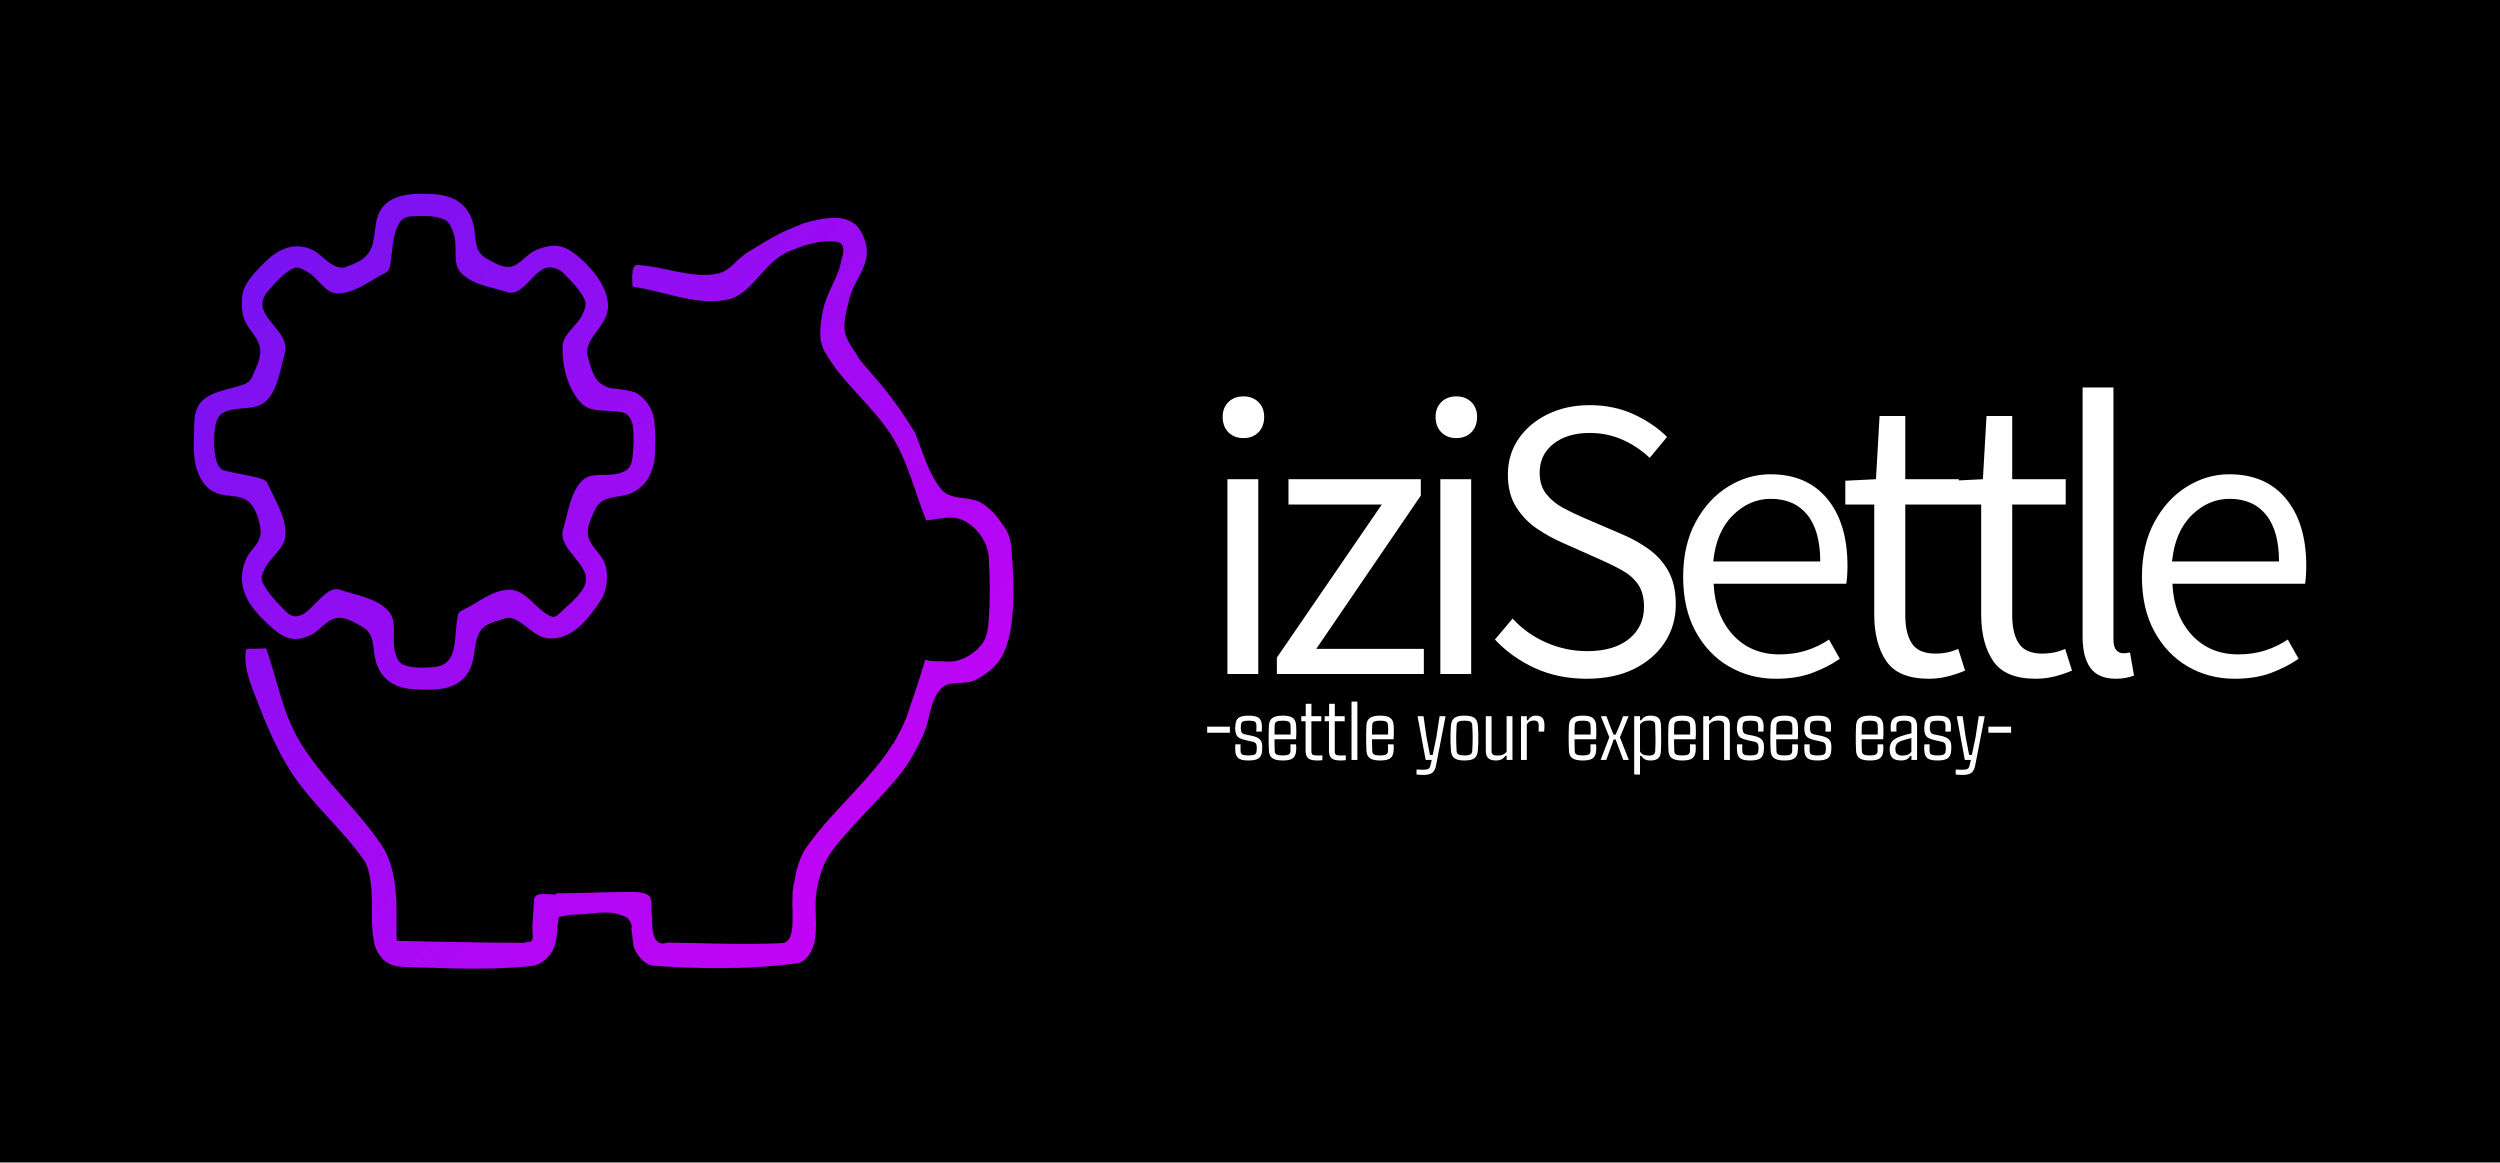
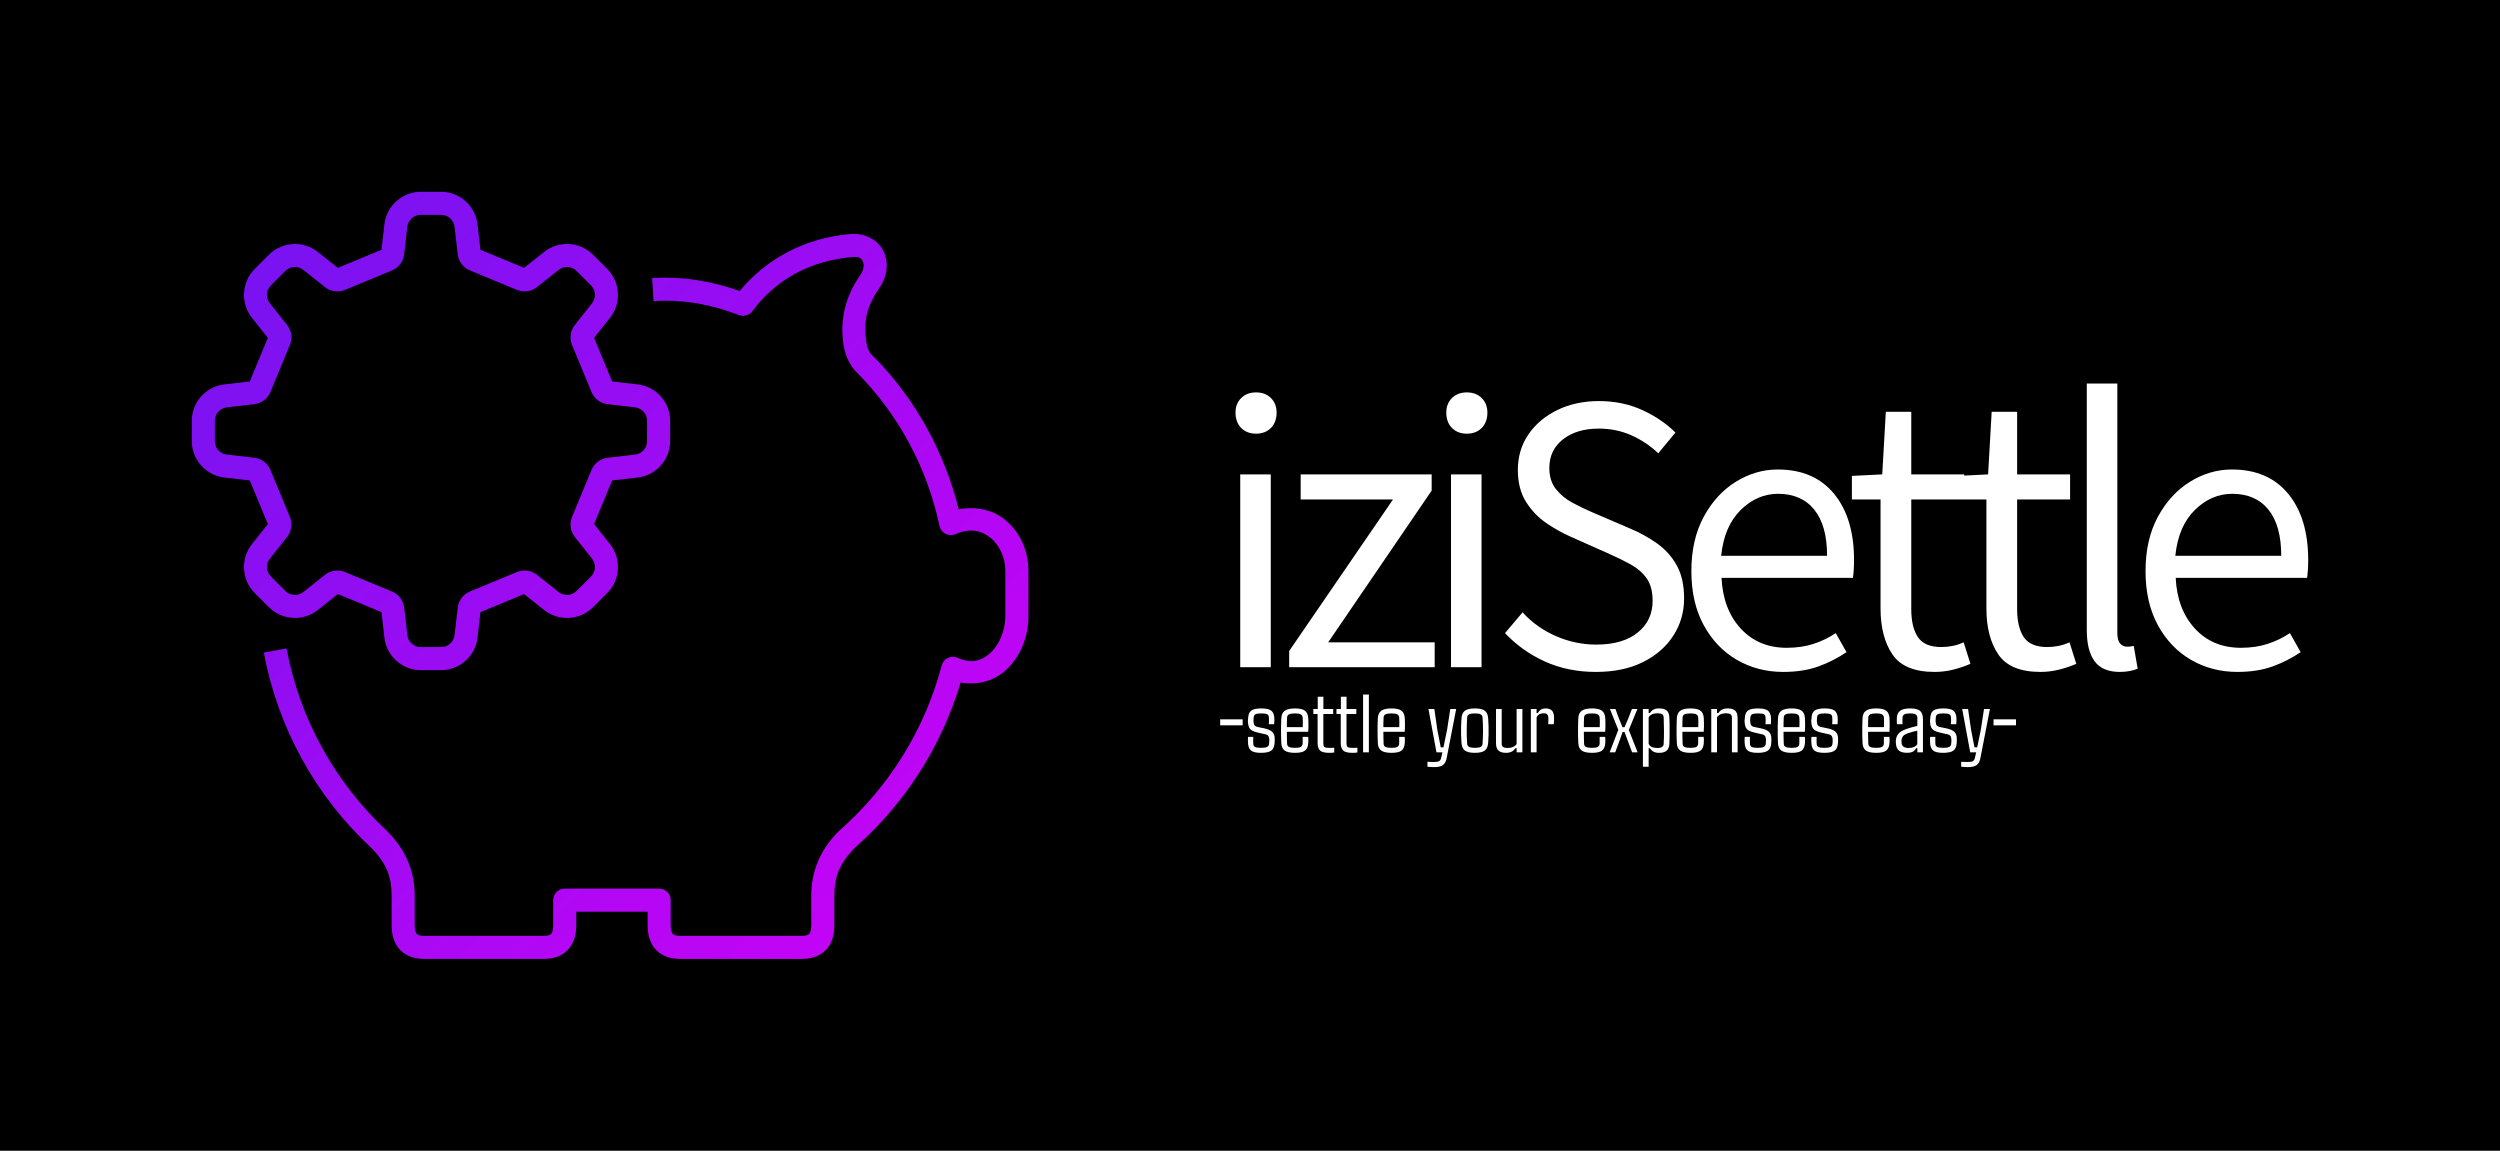
- <svg xmlns="http://www.w3.org/2000/svg" viewBox="0 0 641.13 298.11" width="641.13" height="298.11">
-   <rect width="641.13" height="298.11" fill="#000" />
+ <svg xmlns="http://www.w3.org/2000/svg" viewBox="0 0 647.65 298.11" width="647.65" height="298.11">
+   <rect width="647.65" height="298.11" fill="#000" />
  <defs>
-     <linearGradient id="ikon" gradientUnits="userSpaceOnUse" x1="5.26" y1="1.62" x2="210.22" y2="205.42">
+     <linearGradient id="ikon" gradientUnits="userSpaceOnUse" x1="5.42" y1="0.98" x2="216.74" y2="206.1">
      <stop offset="0" stop-color="#7314F0" />
      <stop offset="1" stop-color="#D101F7" />
    </linearGradient>
  </defs>
  <g transform="translate(49.68 49.68)">
    <g fill="url(#ikon)">
-       <path fill-rule="nonzero" d="M164.803 6.189C162.248 6.115 159.078 6.758 155.892 7.725C155.818 7.799 155.769 7.896 155.665 7.933C151.48 9.416 148.455 11.06 141.995 15.068C141.422 15.424 140.856 15.863 140.029 16.57C139.96 16.629 139.685 16.865 139.565 16.969C137.958 18.637 136.304 20.157 134.148 20.545C127.448 21.752 120.654 18.637 113.862 18.271C112.009 18.171 112.513 21.926 112.537 23.835C120.638 24.946 128.826 28.819 136.839 27.168C142.418 26.018 145.412 19.436 150.155 16.188C150.157 16.187 150.162 16.18 150.163 16.179C150.222 16.139 150.273 16.088 150.332 16.049C151.627 15.195 152.94 14.601 154.273 14.166C157.003 12.95 160.821 12.081 163.58 12.186C164.009 12.203 164.412 12.243 164.778 12.308C164.793 12.311 164.806 12.314 164.821 12.317C165.612 12.383 166.201 12.804 166.457 13.549C166.683 14.204 166.639 15.032 166.398 16.005C166.345 16.221 166.227 16.455 166.154 16.683C165.587 20.948 162.27 25.408 161.394 29.789C160.71 33.218 160.039 37.232 161.707 40.283C166.293 48.677 174.471 54.538 179.393 62.729C183.268 69.177 185.02 76.745 187.831 83.752C188.948 83.688 190.079 83.485 191.207 83.309C191.436 83.268 191.665 83.235 191.89 83.205C191.949 83.197 192.008 83.195 192.067 83.188C192.38 83.151 192.696 83.106 193.004 83.092C193.089 83.088 193.172 83.103 193.257 83.101C194.185 83.043 195.108 83.044 196.008 83.283C199.97 84.339 203.574 88.796 203.856 92.996C204.212 98.318 204.279 103.681 203.898 109.002C203.741 111.186 203.56 113.611 202.26 115.346C200.7 117.43 198.341 119.035 195.873 119.721C194.565 120.085 193.214 120.03 191.848 119.877C190.356 119.976 188.831 119.859 187.612 119.513C186.379 123.485 185.163 127.547 183.705 131.482C183.227 133.332 182.437 135.28 181.224 137.732C181.062 138.06 180.597 138.859 180.592 138.869C180.318 139.335 180.193 139.561 180.06 139.824C180.037 139.87 179.822 140.287 179.815 140.301C179.73 140.467 179.666 140.584 179.638 140.648C179.647 140.62 179.657 140.587 179.663 140.545C179.643 140.659 179.639 140.778 179.562 140.874C179.519 140.928 179.475 140.978 179.427 141.022C179.365 141.077 179.3 141.121 179.208 141.16C178.552 142.255 177.861 143.322 177.098 144.346C170.955 152.598 162.953 159.298 157.058 167.738C155.062 170.595 154.393 174.277 153.775 177.738C152.862 182.851 155.138 191.993 150.788 192.189C140.931 192.634 131.062 192.168 121.195 192.051C121.136 192.089 121.105 192.159 121.035 192.18C120.35 192.382 119.762 192.294 119.263 192.007C119.201 192.006 119.139 192.007 119.077 192.007C119.073 191.964 119.073 191.92 119.068 191.877C118.772 191.658 118.503 191.383 118.301 191C117.903 190.25 117.702 189.237 117.617 187.936C117.575 187.287 117.566 186.755 117.567 185.732C117.567 185.489 117.561 185.453 117.558 185.315C117.535 185.214 117.49 185.126 117.474 185.02C117.405 184.559 117.393 184.168 117.398 183.241C117.4 182.878 117.401 182.712 117.398 182.511C117.375 181.039 117.14 180.26 116.495 179.837C115.777 179.368 114.662 179.13 113.137 179.065C112.53 179.04 112 179.039 110.993 179.057C110.418 179.067 110.242 179.074 109.98 179.074C107.81 179.074 102.052 179.232 101.838 179.239C97.753 179.362 95.942 179.404 93.662 179.404C93.622 179.404 93.513 179.396 93.475 179.395C93.387 179.407 93.244 179.39 93.147 179.395C93.009 179.579 92.822 179.716 92.581 179.716C92.282 179.716 92.142 179.707 91.273 179.647C90.775 179.613 90.463 179.594 90.134 179.587C89.083 179.56 88.354 179.661 87.991 179.898C87.714 180.08 87.495 180.352 87.307 180.68C87.12 183.628 86.98 185.802 86.835 188.101C86.845 188.338 86.886 188.819 86.886 189.039C86.886 189.178 86.931 189.834 86.936 189.924C86.966 190.513 86.942 190.938 86.81 191.347C86.776 191.451 86.682 191.497 86.615 191.573C86.615 191.586 86.616 191.586 86.615 191.599C86.607 191.601 86.599 191.605 86.59 191.608C86.396 191.805 86.14 191.928 85.865 191.833C85.854 191.83 85.849 191.82 85.839 191.816C85.35 191.962 84.859 192.103 84.354 192.103C73.586 192.103 62.82 191.766 52.053 191.599C51.873 186.6 52.286 181.539 51.513 176.6C50.992 173.278 50.074 169.863 48.213 167.096C41.796 157.553 32.756 149.965 26.924 140.032C22.743 132.912 21.355 124.414 18.57 116.605C16.043 116.667 16.043 116.665 13.515 116.727C12.663 120.308 14.017 124.194 15.321 127.628C18.605 136.275 22.02 144.855 27.717 152.158C32.728 158.581 38.826 164.097 43.555 170.741C44.819 172.516 45.162 174.87 45.437 177.052C46.056 181.951 45.271 187 46.222 191.842C46.613 193.831 47.734 195.853 49.352 197.015C51.007 198.203 53.251 198.288 55.268 198.343C65.756 198.628 76.313 199.205 86.742 198.03C88.873 197.791 90.935 196.122 91.99 194.203C93.406 191.627 93.087 188.394 93.636 185.489C94.996 185.282 96.345 184.872 97.72 184.872C101.679 184.872 106.106 183.55 109.685 185.063C110.096 185.156 110.43 185.271 110.757 185.453C110.81 185.483 110.85 185.526 110.901 185.558C111.137 185.649 111.357 185.77 111.516 185.974C111.594 186.074 111.643 186.204 111.702 186.322C112.01 186.761 112.226 187.303 112.335 187.971C112.365 188.154 112.309 188.325 112.226 188.474C112.385 189.382 112.477 190.346 112.58 191.321C112.632 191.604 112.663 192.004 112.732 192.25C112.743 192.293 112.711 192.329 112.715 192.371C112.84 193.081 113.024 193.757 113.356 194.333C114.327 196.019 115.945 197.832 117.845 197.97C130.118 198.867 142.541 198.96 154.745 197.354C156.838 197.078 158.465 194.647 159.024 192.554C160.231 188.029 158.928 183.11 159.783 178.501C160.404 175.15 161.424 171.701 163.403 168.962C168.717 161.606 175.761 155.738 181.367 148.617C183.664 145.7 185.416 142.338 187.012 138.964C188.856 135.07 188.726 129.995 191.654 126.882C193.744 124.659 197.732 126.095 200.421 124.713C203.019 123.376 205.608 121.506 207.096 118.94C208.927 115.781 209.599 111.96 209.94 108.299C210.475 102.534 210.166 96.7 209.694 90.93C209.548 89.133 209.081 87.276 208.1 85.783C206.47 83.305 204.557 80.825 202.049 79.308C198.979 77.45 194.216 78.725 191.873 75.966C188.409 71.886 187.048 66.402 185.005 61.34C182.366 56.935 179.359 52.686 175.833 48.425C175.297 47.778 173.828 46.114 173.807 46.09C172.013 44.057 171.222 43.11 170.322 41.863C170.248 41.76 170.256 41.634 170.238 41.516C169.241 40.157 168.31 38.755 167.562 37.228C166.061 34.161 167.364 30.28 168.145 26.942C169.053 23.065 172.098 19.834 172.566 15.875C172.867 13.337 171.904 10.531 170.322 8.558C169.054 6.977 166.795 6.246 164.803 6.189Z" />
-       <path fill-rule="nonzero" d="M59.187 0.001C54.996 -0.023 49.112 0.352 47.242 5.601C46.171 8.605 46.671 12.275 45.013 14.954C43.741 17.009 41.271 17.927 39.105 18.751C36.007 19.93 32.848 15.666 30.969 14.658C26.384 12.198 21.961 13.853 18.415 17.401C16.654 19.163 12.753 22.74 12.451 26.188C12.283 28.104 12.261 30.143 12.872 31.953C13.818 34.755 16.601 36.756 17.013 39.704C17.362 42.194 15.945 44.649 14.971 46.941C14.626 47.753 13.94 48.459 13.164 48.778C8.278 50.781 0.399 50.438 0.181 58.235C0.087 61.618 -0.223 65.049 0.278 68.39C0.593 70.49 1.332 72.623 2.588 74.268C7.227 80.345 13.677 74.065 16.47 83.081C16.963 84.671 17.419 86.476 16.965 88.08C16.377 90.157 14.424 91.504 13.537 93.453C9.946 101.341 15.128 107.092 20.701 111.846C23.614 114.33 26.177 114.867 29.786 113.3C32.252 112.229 33.972 109.272 36.601 108.832C38.892 108.45 41.172 109.924 43.238 111.053C46.622 112.902 45.796 116.857 46.755 120.093C48.146 124.782 51.869 126.813 56.205 127.051C61.63 127.348 68.533 127.788 71.101 121.312C72.279 118.339 71.796 114.578 73.613 112.002C74.994 110.044 77.661 109.649 79.845 108.919C83.297 107.766 86.63 113.55 90.688 114.014C96.807 114.715 101.258 109.061 104.409 104.242C106.009 101.796 106.465 97.555 105.43 94.82C104.433 92.187 101.656 90.432 101.134 87.644C100.719 85.426 101.976 83.163 102.869 81.113C104.58 77.182 108.695 78.17 111.897 76.907C116.107 75.246 118.168 71.129 118.283 66.5C118.356 63.524 118.501 60.51 117.999 57.582C117.509 54.729 115.597 52.265 113.225 50.946C111.771 50.536 110.217 50.227 108.566 50.049C108.488 50.041 108.415 50.035 108.299 50.023C107.766 49.971 107.615 49.957 107.351 49.919C106.507 49.796 105.84 49.583 105.3 49.196C104.949 49.044 104.609 48.857 104.295 48.612C102.364 47.107 101.787 44.198 101.054 41.759C99.982 38.198 104.17 35.066 105.641 31.674C108.316 25.503 101.525 18.152 97.366 15.136C94.152 12.806 91.425 12.907 87.673 14.501C85.331 15.496 83.703 18.298 81.215 18.716C79.104 19.07 77.026 17.626 75.112 16.608C71.487 14.68 72.684 10.959 71.57 7.273C69.669 0.979 64.411 0.031 59.187 0.001ZM57.988 5.722C60.168 5.674 62.367 5.793 64.35 6.663C65.703 7.257 66.304 9.106 66.757 10.599C67.696 13.697 66.321 17.894 68.458 20.205C71.443 23.431 76.235 23.853 80.274 25.212C84.931 26.78 87.512 17.858 92.106 18.986C93.012 19.208 93.973 19.522 94.651 20.205C96.744 22.309 98.976 24.452 100.276 27.198C100.806 28.321 100.253 29.801 99.724 30.925C98.318 33.914 94.63 35.963 94.571 39.311C94.48 44.382 95.982 50.061 99.319 53.646C101.956 56.478 106.64 55.172 110.251 56.163C111.775 56.581 112.528 58.508 112.666 59.986C112.908 62.562 112.807 65.183 112.521 67.754C112.246 70.222 111.054 71.184 108.882 71.768C105.838 72.588 101.908 71.265 99.618 73.571C96.563 76.65 96.035 81.732 94.748 86.016C93.035 91.717 103.482 95.609 99.838 101.299C98.478 103.423 96.576 105.094 94.732 106.742C93.879 107.505 92.859 108.881 91.815 108.475C87.986 106.989 85.488 101.853 81.425 101.578C76.889 101.271 72.905 104.986 68.726 106.907C68.346 107.082 67.928 107.401 67.826 107.831C66.447 113.654 68.366 120.888 61.376 121.416C58.815 121.61 56.109 121.717 53.701 120.763C52.565 120.313 51.962 118.8 51.626 117.549C50.72 114.174 52.29 109.706 50.046 107.152C46.961 103.638 41.873 103.07 37.598 101.578C32.604 99.835 28.729 112.318 23.57 107.073C21.359 104.826 19.073 102.506 17.629 99.627C17.127 98.625 17.657 97.267 18.148 96.257C19.656 93.153 23.405 90.987 23.529 87.488C23.696 82.787 20.812 78.514 18.926 74.268C18.615 73.568 17.798 73.221 17.103 73.014C14.016 72.093 10.792 71.792 7.694 70.915C5.946 70.42 5.506 67.353 5.368 66.143C5.151 64.236 5.18 62.28 5.433 60.378C5.782 57.749 6.43 56.4 8.755 55.649C11.996 54.602 16.146 55.579 18.626 53.106C21.587 50.153 22.13 45.249 23.335 41.106C25.229 34.59 13.467 31.21 19.201 24.786C21.119 22.637 23.067 20.283 25.612 19.107C26.775 18.571 28.177 19.472 29.291 20.118C31.946 21.657 33.771 25.553 36.788 25.578C41.236 25.615 45.152 22.298 49.187 20.283C49.706 20.024 50.138 19.446 50.265 18.846C51.087 14.937 50.752 10.413 52.963 7.185C53.583 6.281 54.78 5.857 55.824 5.81C56.537 5.777 57.261 5.739 57.988 5.722Z" />
+       <path fill-rule="nonzero" d="M59.353 0.0C54.546 0.0 50.456 3.646 49.905 8.422L49.142 15.032L37.847 19.71L32.635 15.576H32.634C28.867 12.588 23.396 12.902 19.996 16.301L16.301 19.996C12.902 23.396 12.587 28.869 15.575 32.635L19.71 37.847L15.032 49.142L8.422 49.905C3.646 50.456 0.0 54.546 0.0 59.353V64.577C0.0 69.384 3.646 73.476 8.422 74.027L15.032 74.79L19.71 86.085L15.576 91.296C12.587 95.063 12.902 100.536 16.301 103.936L19.996 107.631C23.396 111.03 28.867 111.343 32.634 108.355L32.635 108.354L37.847 104.22L49.142 108.898L49.905 115.51C50.456 120.286 54.546 123.931 59.353 123.932H64.577C69.384 123.931 73.476 120.286 74.027 115.51L74.79 108.898L86.085 104.22L91.296 108.355V108.354C95.063 111.343 100.536 111.03 103.936 107.63L107.631 103.936C111.03 100.535 111.343 95.063 108.355 91.296H108.356L104.221 86.085L108.898 74.79L115.51 74.027C120.286 73.476 123.932 69.384 123.932 64.577V59.353C123.932 54.546 120.286 50.456 115.51 49.905L108.898 49.142L104.221 37.846L108.355 32.635L108.356 32.634C111.343 28.867 111.03 23.396 107.631 19.996L103.936 16.301C100.536 12.902 95.063 12.587 91.296 15.576L86.085 19.71L74.79 15.032L74.027 8.422C73.476 3.646 69.384 0.0 64.577 0.0H59.353ZM59.353 5.98H64.577C66.396 5.98 67.878 7.3 68.087 9.107L68.904 16.195C68.904 16.197 68.904 16.197 68.904 16.198C69.12 18.055 70.334 19.661 72.062 20.375L84.235 25.415C85.963 26.133 87.96 25.856 89.425 24.693L95.014 20.261C96.439 19.13 98.422 19.243 99.708 20.53L103.402 24.224C104.689 25.51 104.802 27.493 103.671 28.918L99.239 34.507C98.077 35.971 97.799 37.966 98.515 39.693L103.557 51.87C104.271 53.598 105.877 54.81 107.733 55.026C107.733 55.027 107.734 55.027 107.735 55.027L114.823 55.843C116.63 56.052 117.951 57.535 117.952 59.353V64.577C117.951 66.396 116.63 67.878 114.823 68.087L107.735 68.904C107.734 68.904 107.733 68.904 107.733 68.904C105.877 69.12 104.271 70.334 103.557 72.062L98.515 84.239C97.799 85.966 98.077 87.961 99.239 89.425L103.671 95.014C104.802 96.439 104.689 98.422 103.402 99.708L99.708 103.402C98.422 104.689 96.439 104.802 95.014 103.671L89.425 99.239C87.961 98.077 85.966 97.799 84.239 98.515L72.062 103.557C70.334 104.271 69.12 105.877 68.904 107.733C68.904 107.733 68.904 107.734 68.904 107.735L68.087 114.823C67.878 116.63 66.396 117.951 64.577 117.952H59.355H59.353C57.535 117.951 56.052 116.63 55.843 114.823L55.027 107.735C55.027 107.734 55.026 107.733 55.026 107.733C54.81 105.878 53.598 104.274 51.872 103.559L51.87 103.557L39.693 98.515C37.966 97.799 35.971 98.077 34.506 99.239L28.918 103.671C27.493 104.802 25.51 104.689 24.223 103.402L20.53 99.708C19.243 98.422 19.13 96.439 20.261 95.014L24.693 89.425C25.856 87.959 26.133 85.963 25.415 84.235L20.375 72.062L20.373 72.06C19.658 70.334 18.054 69.12 16.198 68.904C16.197 68.904 16.196 68.904 16.195 68.904L9.107 68.087C7.3 67.878 5.98 66.396 5.98 64.577V59.355V59.353C5.981 57.535 7.3 56.052 9.107 55.843L16.195 55.027C16.197 55.027 16.197 55.026 16.198 55.026C18.054 54.81 19.658 53.598 20.373 51.872L20.375 51.87L25.415 39.697C26.133 37.968 25.856 35.972 24.693 34.507L20.261 28.918C19.13 27.493 19.243 25.51 20.53 24.224L24.224 20.53C25.51 19.243 27.493 19.13 28.918 20.261L34.507 24.693C35.972 25.856 37.968 26.133 39.697 25.415L51.87 20.375C53.598 19.661 54.81 18.055 55.026 16.198C55.027 16.197 55.027 16.196 55.027 16.195L55.843 9.107C56.052 7.3 57.535 5.981 59.353 5.98ZM103.923 38.219C103.922 38.22 103.924 38.222 103.923 38.222H103.921L103.923 38.219ZM103.921 85.709H103.923C103.924 85.71 103.922 85.712 103.923 85.713L103.921 85.709ZM38.222 103.921V103.923C38.222 103.924 38.22 103.922 38.219 103.923L38.222 103.921ZM85.709 103.921 85.713 103.923C85.712 103.922 85.71 103.924 85.709 103.923V103.921Z" />
+       <path fill-rule="nonzero" d="M170.53 10.953C158.394 12.037 148.673 17.61 141.944 25.704C135.098 23.295 127.648 21.836 119.261 22.36L119.633 28.327C127.85 27.814 134.979 29.335 141.747 31.938C143 32.42 144.421 32.008 145.221 30.93C150.992 23.152 159.631 17.924 171.077 16.906C171.085 16.906 171.091 16.905 171.097 16.904C172.979 16.726 173.473 17.274 173.828 18.011C174.182 18.747 174.216 20.06 173.242 21.476C170.015 26.17 168.052 31.462 168.651 38.101C168.956 41.743 170.179 45.034 172.922 47.434L172.748 47.27C183.317 58.118 190.585 71.746 193.706 86.567C193.891 87.443 194.459 88.19 195.253 88.604C196.048 89.016 196.986 89.051 197.81 88.697C201.681 87.038 204.579 87.753 206.89 89.606C209.201 91.46 210.766 94.703 210.766 98.18V109.866C210.766 113.825 209.119 117.475 206.829 119.533C204.54 121.591 201.923 122.33 198.413 120.734C197.611 120.37 196.69 120.377 195.894 120.755C195.099 121.132 194.511 121.841 194.286 122.692C189.905 139.288 180.668 154.197 167.757 165.507C167.708 165.55 167.66 165.595 167.613 165.642C162.537 170.719 160.486 176.398 160.486 182.431V190.042C160.486 191.47 160.172 192.03 159.952 192.26C159.733 192.49 159.329 192.76 158.04 192.76H126.513C125.224 192.76 124.82 192.49 124.6 192.26C124.381 192.03 124.067 191.47 124.067 190.042V183.52C124.067 181.868 122.728 180.529 121.077 180.529H96.619C94.967 180.529 93.629 181.868 93.629 183.52V190.042C93.629 191.47 93.313 192.03 93.093 192.26C92.874 192.49 92.471 192.76 91.183 192.76H60.2C58.911 192.76 58.507 192.49 58.288 192.26C58.068 192.03 57.754 191.47 57.754 190.042V182.431C57.754 176.398 55.703 170.719 50.627 165.642C50.601 165.617 50.575 165.591 50.549 165.568C37.041 152.998 27.928 136.427 24.546 118.288L18.667 119.384C22.284 138.78 32.032 156.504 46.475 169.944L46.399 169.87C50.563 174.034 51.774 177.593 51.774 182.431V190.042C51.774 192.419 52.365 194.713 53.958 196.385C55.551 198.057 57.864 198.739 60.2 198.739H91.183C93.518 198.739 95.832 198.057 97.425 196.385C99.016 194.713 99.607 192.419 99.607 190.042V186.508H118.089V190.042C118.089 192.419 118.679 194.713 120.271 196.385C121.864 198.057 124.178 198.739 126.513 198.739H158.04C160.375 198.739 162.689 198.057 164.282 196.385C165.874 194.713 166.466 192.419 166.466 190.042V182.431C166.466 177.593 167.677 174.034 171.84 169.87C184.81 158.459 194.242 143.624 199.187 127.11C203.565 127.953 207.814 126.689 210.828 123.98C214.585 120.602 216.744 115.42 216.744 109.866V98.18C216.744 92.959 214.503 88.049 210.63 84.943C207.503 82.434 203.198 81.374 198.688 82.291C195.013 67.562 187.651 53.997 177.031 43.097C176.976 43.041 176.918 42.986 176.858 42.934C175.255 41.531 174.848 40.474 174.608 37.596C174.608 37.589 174.607 37.582 174.606 37.575C174.124 32.263 175.419 28.862 178.17 24.863C180.185 21.93 180.625 18.35 179.213 15.418C177.802 12.486 174.359 10.591 170.535 10.953H170.53Z" />
    </g>
-     <g fill="#FFFFFF" transform="translate(256.55 20.97)">
+     <g fill="#FFFFFF" transform="translate(263.07 20.97)">
      <path d="M8.545 102.197V52.246H16.455V102.197ZM12.646 41.699Q10.254 41.699 8.789 40.21Q7.324 38.721 7.324 36.23Q7.324 33.936 8.789 32.471Q10.254 31.006 12.646 31.006Q15.039 31.006 16.504 32.471Q17.969 33.936 17.969 36.23Q17.969 38.721 16.504 40.21Q15.039 41.699 12.646 41.699ZM21.223 102.197V97.998L48.127 58.74H24.201V52.246H58.137V56.445L31.33 95.752H58.918V102.197ZM63.148 102.197V52.246H71.059V102.197ZM67.25 41.699Q64.857 41.699 63.393 40.21Q61.928 38.721 61.928 36.23Q61.928 33.936 63.393 32.471Q64.857 31.006 67.25 31.006Q69.643 31.006 71.107 32.471Q72.572 33.936 72.572 36.23Q72.572 38.721 71.107 40.21Q69.643 41.699 67.25 41.699ZM100.68 103.418Q93.404 103.418 87.447 100.708Q81.49 97.998 77.145 93.359L81.686 87.988Q85.299 91.943 90.328 94.141Q95.357 96.338 100.777 96.338Q107.662 96.338 111.52 93.213Q115.377 90.088 115.377 85.01Q115.377 81.396 113.863 79.224Q112.35 77.051 109.762 75.61Q107.174 74.17 103.951 72.754L94.186 68.408Q91.061 67.041 87.887 64.893Q84.713 62.744 82.589 59.375Q80.465 56.006 80.465 51.074Q80.465 45.898 83.199 41.895Q85.934 37.891 90.694 35.571Q95.455 33.252 101.461 33.252Q107.662 33.252 112.74 35.596Q117.818 37.939 121.285 41.406L116.842 46.777Q113.766 43.848 109.859 42.114Q105.953 40.381 101.461 40.381Q95.699 40.381 92.159 43.164Q88.619 45.947 88.619 50.586Q88.619 53.906 90.328 56.055Q92.037 58.203 94.625 59.595Q97.213 60.986 99.85 62.109L109.518 66.26Q113.473 67.92 116.646 70.215Q119.82 72.51 121.676 75.903Q123.531 79.297 123.531 84.375Q123.531 89.697 120.748 94.019Q117.965 98.34 112.862 100.879Q107.76 103.418 100.68 103.418ZM149.197 103.418Q142.605 103.418 137.21 100.293Q131.814 97.168 128.616 91.309Q125.418 85.449 125.418 77.295Q125.418 69.141 128.616 63.232Q131.814 57.324 136.941 54.15Q142.068 50.977 147.781 50.977Q157.205 50.977 162.381 57.275Q167.557 63.574 167.557 74.414Q167.557 77.148 167.264 79.053H133.23Q133.621 87.207 138.211 92.188Q142.801 97.168 150.125 97.168Q153.885 97.168 157.01 96.167Q160.135 95.166 162.82 93.359L165.604 98.291Q162.332 100.537 158.377 101.978Q154.422 103.418 149.197 103.418ZM133.133 73.34H160.574Q160.574 65.479 157.254 61.377Q153.934 57.275 147.879 57.275Q142.459 57.275 138.187 61.475Q133.914 65.674 133.133 73.34ZM188.438 103.418Q180.576 103.418 177.5 98.877Q174.424 94.336 174.424 86.963V58.74H167.002V52.637L174.863 52.246L175.791 36.035H182.383V52.246H196.104V58.74H182.383V87.158Q182.383 91.797 184.092 94.385Q185.801 96.973 190.195 96.973Q191.514 96.973 192.979 96.704Q194.443 96.436 195.957 95.752L197.715 101.318Q195.713 102.197 193.32 102.808Q190.928 103.418 188.438 103.418ZM215.861 103.418Q208.0 103.418 204.924 98.877Q201.848 94.336 201.848 86.963V58.74H194.426V52.637L202.287 52.246L203.215 36.035H209.807V52.246H223.527V58.74H209.807V87.158Q209.807 91.797 211.516 94.385Q213.225 96.973 217.619 96.973Q218.938 96.973 220.402 96.704Q221.867 96.436 223.381 95.752L225.139 101.318Q223.137 102.197 220.744 102.808Q218.352 103.418 215.861 103.418ZM236.4 103.418Q231.908 103.418 229.882 100.659Q227.855 97.9 227.855 92.627V28.711H235.766V93.262Q235.766 95.264 236.498 96.069Q237.23 96.875 238.256 96.875Q238.646 96.875 239.013 96.851Q239.379 96.826 240.014 96.68L241.039 102.588Q240.209 102.93 239.037 103.174Q237.865 103.418 236.4 103.418ZM266.852 103.418Q260.26 103.418 254.864 100.293Q249.469 97.168 246.271 91.309Q243.072 85.449 243.072 77.295Q243.072 69.141 246.271 63.232Q249.469 57.324 254.596 54.15Q259.723 50.977 265.436 50.977Q274.859 50.977 280.035 57.275Q285.211 63.574 285.211 74.414Q285.211 77.148 284.918 79.053H250.885Q251.275 87.207 255.865 92.188Q260.455 97.168 267.779 97.168Q271.539 97.168 274.664 96.167Q277.789 95.166 280.475 93.359L283.258 98.291Q279.986 100.537 276.031 101.978Q272.076 103.418 266.852 103.418ZM250.787 73.34H278.229Q278.229 65.479 274.908 61.377Q271.588 57.275 265.533 57.275Q260.113 57.275 255.841 61.475Q251.568 65.674 250.787 73.34Z" />
      <path d="M9.176 117.255H3.354V115.699H9.176ZM13.914 124.38Q12.058 124.38 11.338 123.78Q10.617 123.181 10.559 121.82Q10.536 121.463 10.531 121.019Q10.525 120.575 10.571 120.241H11.92Q11.897 120.771 11.902 121.215Q11.908 121.659 11.92 121.97Q11.931 122.604 12.364 122.846Q12.796 123.088 13.914 123.088Q15.055 123.088 15.522 122.846Q15.989 122.604 16.024 121.97Q16.058 121.578 16.07 121.388Q16.081 121.198 16.07 120.84Q16.035 120.252 15.759 119.93Q15.482 119.607 14.56 119.469L13.211 119.157Q12.173 118.938 11.608 118.604Q11.044 118.27 10.813 117.734Q10.582 117.197 10.536 116.379Q10.502 115.964 10.594 115.468Q10.617 114.073 11.349 113.474Q12.081 112.874 14.018 112.874Q15.874 112.874 16.594 113.462Q17.315 114.05 17.384 115.399Q17.384 115.745 17.378 116.189Q17.373 116.633 17.338 116.967H15.943Q16.001 116.563 15.995 116.045Q15.989 115.526 15.966 115.238Q15.955 114.627 15.545 114.396Q15.136 114.166 14.018 114.166Q12.888 114.166 12.479 114.396Q12.07 114.627 12.023 115.238Q12.012 115.526 11.989 115.716Q11.966 115.906 11.977 116.241Q12.012 116.644 12.098 116.955Q12.185 117.267 12.49 117.468Q12.796 117.67 13.488 117.774L14.779 118.039Q16.185 118.327 16.831 118.932Q17.476 119.538 17.476 120.76Q17.476 121.013 17.471 121.302Q17.465 121.59 17.442 121.855Q17.361 123.204 16.594 123.792Q15.828 124.38 13.914 124.38ZM22.768 124.38Q20.866 124.38 20.053 123.78Q19.24 123.181 19.183 121.82Q19.136 120.967 19.119 119.814Q19.102 118.662 19.119 117.497Q19.136 116.333 19.183 115.468Q19.24 114.073 20.076 113.474Q20.912 112.874 22.768 112.874Q24.52 112.874 25.304 113.462Q26.088 114.05 26.169 115.399Q26.192 115.803 26.215 116.806Q26.238 117.808 26.146 118.938H20.624Q20.624 119.665 20.635 120.414Q20.647 121.163 20.681 121.97Q20.693 122.604 21.165 122.846Q21.638 123.088 22.722 123.088Q23.794 123.088 24.232 122.846Q24.67 122.604 24.716 121.97Q24.751 121.336 24.716 120.241H26.146Q26.203 120.575 26.198 121.019Q26.192 121.463 26.169 121.82Q26.088 123.181 25.344 123.78Q24.601 124.38 22.768 124.38ZM20.624 117.716H24.739Q24.762 116.932 24.762 116.218Q24.762 115.503 24.716 115.238Q24.67 114.661 24.22 114.413Q23.771 114.166 22.768 114.166Q21.65 114.166 21.171 114.413Q20.693 114.661 20.681 115.238Q20.647 115.906 20.629 116.517Q20.612 117.128 20.624 117.716ZM31.645 124.38Q29.846 124.38 29.218 123.78Q28.59 123.181 28.59 121.82V114.315H27.483V113.024H28.624V109.842H30.088V113.024H32.625V114.315H30.077V121.982Q30.077 122.616 30.342 122.858Q30.607 123.1 31.679 123.1Q32.117 123.1 32.354 123.083Q32.59 123.065 32.901 123.054V124.287Q32.625 124.334 32.302 124.357Q31.979 124.38 31.645 124.38ZM37.639 124.38Q35.841 124.38 35.213 123.78Q34.584 123.181 34.584 121.82V114.315H33.478V113.024H34.619V109.842H36.083V113.024H38.619V114.315H36.072V121.982Q36.072 122.616 36.337 122.858Q36.602 123.1 37.674 123.1Q38.112 123.1 38.348 123.083Q38.585 123.065 38.896 123.054V124.287Q38.619 124.334 38.297 124.357Q37.974 124.38 37.639 124.38ZM41.87 124.241H40.372V109.278H41.87ZM47.773 124.38Q45.871 124.38 45.058 123.78Q44.245 123.181 44.188 121.82Q44.141 120.967 44.124 119.814Q44.107 118.662 44.124 117.497Q44.141 116.333 44.188 115.468Q44.245 114.073 45.081 113.474Q45.917 112.874 47.773 112.874Q49.525 112.874 50.309 113.462Q51.093 114.05 51.174 115.399Q51.197 115.803 51.22 116.806Q51.243 117.808 51.151 118.938H45.629Q45.629 119.665 45.64 120.414Q45.652 121.163 45.686 121.97Q45.698 122.604 46.17 122.846Q46.643 123.088 47.727 123.088Q48.799 123.088 49.237 122.846Q49.675 122.604 49.721 121.97Q49.756 121.336 49.721 120.241H51.151Q51.208 120.575 51.202 121.019Q51.197 121.463 51.174 121.82Q51.093 123.181 50.349 123.78Q49.606 124.38 47.773 124.38ZM45.629 117.716H49.744Q49.767 116.932 49.767 116.218Q49.767 115.503 49.721 115.238Q49.675 114.661 49.225 114.413Q48.776 114.166 47.773 114.166Q46.655 114.166 46.176 114.413Q45.698 114.661 45.686 115.238Q45.652 115.906 45.634 116.517Q45.617 117.128 45.629 117.716ZM58.771 128.08Q58.402 128.08 57.889 128.046Q57.376 128.011 57.042 127.976V126.697Q57.756 126.754 58.725 126.754Q59.751 126.754 60.114 126.507Q60.477 126.259 60.604 125.636L60.938 124.241H59.382L57.307 113.024H58.828L59.601 118.373L60.489 122.962H61.192L62.137 118.373L62.956 113.024H64.489L62.068 125.521Q61.849 126.881 61.146 127.481Q60.442 128.08 58.771 128.08ZM69.331 124.38Q67.452 124.38 66.679 123.734Q65.907 123.088 65.849 121.59Q65.78 120.737 65.757 119.693Q65.734 118.65 65.757 117.589Q65.78 116.529 65.849 115.664Q65.907 114.166 66.685 113.52Q67.463 112.874 69.331 112.874Q71.221 112.874 71.977 113.52Q72.732 114.166 72.789 115.664Q72.858 116.517 72.881 117.561Q72.905 118.604 72.881 119.659Q72.858 120.714 72.789 121.59Q72.732 123.077 71.977 123.728Q71.221 124.38 69.331 124.38ZM69.331 123.088Q70.391 123.088 70.841 122.829Q71.291 122.57 71.325 121.97Q71.44 120.172 71.44 118.627Q71.44 117.082 71.325 115.284Q71.291 114.673 70.853 114.419Q70.414 114.166 69.331 114.166Q68.247 114.166 67.803 114.419Q67.359 114.673 67.325 115.284Q67.221 117.082 67.215 118.633Q67.21 120.183 67.325 121.97Q67.348 122.57 67.815 122.829Q68.282 123.088 69.331 123.088ZM77.401 124.38Q76.109 124.38 75.458 123.803Q74.807 123.227 74.807 121.901V113.024H76.282V122.028Q76.282 122.593 76.64 122.858Q76.997 123.123 77.804 123.123Q78.623 123.123 79.239 122.846Q79.856 122.57 80.144 122.074V113.024H81.643V124.241H80.144V123.181H79.833Q79.072 124.38 77.401 124.38ZM85.321 124.241H83.833V113.024H85.321V114.073H85.643Q85.943 113.497 86.439 113.186Q86.935 112.874 87.672 112.874Q88.779 112.874 89.315 113.457Q89.851 114.039 89.851 115.468Q89.851 115.779 89.828 116.206Q89.805 116.633 89.759 116.967H88.329Q88.352 116.852 88.358 116.563Q88.364 116.275 88.37 115.987Q88.376 115.699 88.376 115.595Q88.376 114.742 88.087 114.436Q87.799 114.131 87.165 114.131Q85.816 114.131 85.321 115.18ZM99.708 124.38Q97.806 124.38 96.993 123.78Q96.18 123.181 96.123 121.82Q96.076 120.967 96.059 119.814Q96.042 118.662 96.059 117.497Q96.076 116.333 96.123 115.468Q96.18 114.073 97.016 113.474Q97.852 112.874 99.708 112.874Q101.46 112.874 102.244 113.462Q103.028 114.05 103.109 115.399Q103.132 115.803 103.155 116.806Q103.178 117.808 103.086 118.938H97.564Q97.564 119.665 97.575 120.414Q97.587 121.163 97.621 121.97Q97.633 122.604 98.105 122.846Q98.578 123.088 99.662 123.088Q100.734 123.088 101.172 122.846Q101.61 122.604 101.656 121.97Q101.691 121.336 101.656 120.241H103.086Q103.143 120.575 103.138 121.019Q103.132 121.463 103.109 121.82Q103.028 123.181 102.284 123.78Q101.541 124.38 99.708 124.38ZM97.564 117.716H101.679Q101.702 116.932 101.702 116.218Q101.702 115.503 101.656 115.238Q101.61 114.661 101.16 114.413Q100.711 114.166 99.708 114.166Q98.59 114.166 98.111 114.413Q97.633 114.661 97.621 115.238Q97.587 115.906 97.569 116.517Q97.552 117.128 97.564 117.716ZM105.691 124.241H104.25L106.487 118.431L104.319 113.024H105.749L106.625 115.411L107.57 117.739H108.101L109.103 115.411L110.014 113.024H111.432L109.207 118.454L111.49 124.241H110.06L108.965 121.313L108.101 118.984H107.605L106.775 121.313ZM114.349 127.976H112.862V113.024H114.349V114.073H114.672Q115.064 113.462 115.611 113.168Q116.159 112.874 117.116 112.874Q118.43 112.874 119.058 113.445Q119.686 114.016 119.721 115.353Q119.756 115.941 119.767 116.777Q119.779 117.612 119.779 118.541Q119.779 119.469 119.767 120.345Q119.756 121.221 119.721 121.901Q119.686 123.227 119.029 123.803Q118.372 124.38 117.058 124.38Q116.193 124.38 115.64 124.097Q115.087 123.815 114.672 123.181H114.349ZM116.643 123.123Q118.199 123.123 118.245 122.028Q118.338 120.241 118.32 118.5Q118.303 116.759 118.245 115.226Q118.222 114.65 117.877 114.39Q117.531 114.131 116.712 114.131Q114.948 114.131 114.349 115.18V122.074Q114.66 122.639 115.196 122.881Q115.732 123.123 116.643 123.123ZM125.232 124.38Q123.329 124.38 122.517 123.78Q121.704 123.181 121.646 121.82Q121.6 120.967 121.583 119.814Q121.566 118.662 121.583 117.497Q121.6 116.333 121.646 115.468Q121.704 114.073 122.54 113.474Q123.376 112.874 125.232 112.874Q126.984 112.874 127.768 113.462Q128.552 114.05 128.632 115.399Q128.656 115.803 128.679 116.806Q128.702 117.808 128.609 118.938H123.087Q123.087 119.665 123.099 120.414Q123.11 121.163 123.145 121.97Q123.156 122.604 123.629 122.846Q124.102 123.088 125.185 123.088Q126.258 123.088 126.696 122.846Q127.134 122.604 127.18 121.97Q127.214 121.336 127.18 120.241H128.609Q128.667 120.575 128.661 121.019Q128.656 121.463 128.632 121.82Q128.552 123.181 127.808 123.78Q127.065 124.38 125.232 124.38ZM123.087 117.716H127.203Q127.226 116.932 127.226 116.218Q127.226 115.503 127.18 115.238Q127.134 114.661 126.684 114.413Q126.235 114.166 125.232 114.166Q124.113 114.166 123.635 114.413Q123.156 114.661 123.145 115.238Q123.11 115.906 123.093 116.517Q123.076 117.128 123.087 117.716ZM132.056 124.241H130.569V113.024H132.056V114.073H132.414Q132.771 113.497 133.353 113.186Q133.935 112.874 134.823 112.874Q136.126 112.874 136.76 113.445Q137.394 114.016 137.394 115.353V124.241H135.918V115.226Q135.918 114.65 135.555 114.39Q135.192 114.131 134.385 114.131Q133.578 114.131 132.967 114.408Q132.356 114.684 132.056 115.18ZM142.582 124.38Q140.726 124.38 140.005 123.78Q139.285 123.181 139.227 121.82Q139.204 121.463 139.198 121.019Q139.192 120.575 139.239 120.241H140.587Q140.564 120.771 140.57 121.215Q140.576 121.659 140.587 121.97Q140.599 122.604 141.031 122.846Q141.463 123.088 142.582 123.088Q143.723 123.088 144.19 122.846Q144.657 122.604 144.691 121.97Q144.726 121.578 144.738 121.388Q144.749 121.198 144.738 120.84Q144.703 120.252 144.426 119.93Q144.15 119.607 143.227 119.469L141.878 119.157Q140.841 118.938 140.276 118.604Q139.711 118.27 139.481 117.734Q139.25 117.197 139.204 116.379Q139.169 115.964 139.262 115.468Q139.285 114.073 140.017 113.474Q140.749 112.874 142.685 112.874Q144.542 112.874 145.262 113.462Q145.983 114.05 146.052 115.399Q146.052 115.745 146.046 116.189Q146.04 116.633 146.006 116.967H144.611Q144.668 116.563 144.663 116.045Q144.657 115.526 144.634 115.238Q144.622 114.627 144.213 114.396Q143.804 114.166 142.685 114.166Q141.556 114.166 141.146 114.396Q140.737 114.627 140.691 115.238Q140.68 115.526 140.656 115.716Q140.633 115.906 140.645 116.241Q140.68 116.644 140.766 116.955Q140.852 117.267 141.158 117.468Q141.463 117.67 142.155 117.774L143.446 118.039Q144.853 118.327 145.498 118.932Q146.144 119.538 146.144 120.76Q146.144 121.013 146.138 121.302Q146.132 121.59 146.109 121.855Q146.029 123.204 145.262 123.792Q144.495 124.38 142.582 124.38ZM151.435 124.38Q149.533 124.38 148.721 123.78Q147.908 123.181 147.85 121.82Q147.804 120.967 147.787 119.814Q147.769 118.662 147.787 117.497Q147.804 116.333 147.85 115.468Q147.908 114.073 148.744 113.474Q149.579 112.874 151.435 112.874Q153.188 112.874 153.972 113.462Q154.756 114.05 154.836 115.399Q154.859 115.803 154.882 116.806Q154.905 117.808 154.813 118.938H149.291Q149.291 119.665 149.303 120.414Q149.314 121.163 149.349 121.97Q149.36 122.604 149.833 122.846Q150.306 123.088 151.389 123.088Q152.461 123.088 152.9 122.846Q153.338 122.604 153.384 121.97Q153.418 121.336 153.384 120.241H154.813Q154.871 120.575 154.865 121.019Q154.859 121.463 154.836 121.82Q154.756 123.181 154.012 123.78Q153.268 124.38 151.435 124.38ZM149.291 117.716H153.407Q153.43 116.932 153.43 116.218Q153.43 115.503 153.384 115.238Q153.338 114.661 152.888 114.413Q152.438 114.166 151.435 114.166Q150.317 114.166 149.839 114.413Q149.36 114.661 149.349 115.238Q149.314 115.906 149.297 116.517Q149.28 117.128 149.291 117.716ZM159.863 124.38Q158.007 124.38 157.286 123.78Q156.566 123.181 156.508 121.82Q156.485 121.463 156.479 121.019Q156.473 120.575 156.519 120.241H157.868Q157.845 120.771 157.851 121.215Q157.857 121.659 157.868 121.97Q157.88 122.604 158.312 122.846Q158.744 123.088 159.863 123.088Q161.004 123.088 161.471 122.846Q161.938 122.604 161.972 121.97Q162.007 121.578 162.018 121.388Q162.03 121.198 162.018 120.84Q161.984 120.252 161.707 119.93Q161.431 119.607 160.508 119.469L159.159 119.157Q158.122 118.938 157.557 118.604Q156.992 118.27 156.762 117.734Q156.531 117.197 156.485 116.379Q156.45 115.964 156.543 115.468Q156.566 114.073 157.298 113.474Q158.03 112.874 159.966 112.874Q161.822 112.874 162.543 113.462Q163.264 114.05 163.333 115.399Q163.333 115.745 163.327 116.189Q163.321 116.633 163.287 116.967H161.892Q161.949 116.563 161.944 116.045Q161.938 115.526 161.915 115.238Q161.903 114.627 161.494 114.396Q161.085 114.166 159.966 114.166Q158.837 114.166 158.427 114.396Q158.018 114.627 157.972 115.238Q157.96 115.526 157.937 115.716Q157.914 115.906 157.926 116.241Q157.96 116.644 158.047 116.955Q158.133 117.267 158.439 117.468Q158.744 117.67 159.436 117.774L160.727 118.039Q162.134 118.327 162.779 118.932Q163.425 119.538 163.425 120.76Q163.425 121.013 163.419 121.302Q163.413 121.59 163.39 121.855Q163.31 123.204 162.543 123.792Q161.776 124.38 159.863 124.38ZM173.339 124.38Q171.437 124.38 170.624 123.78Q169.812 123.181 169.754 121.82Q169.708 120.967 169.691 119.814Q169.673 118.662 169.691 117.497Q169.708 116.333 169.754 115.468Q169.812 114.073 170.647 113.474Q171.483 112.874 173.339 112.874Q175.092 112.874 175.876 113.462Q176.659 114.05 176.74 115.399Q176.763 115.803 176.786 116.806Q176.809 117.808 176.717 118.938H171.195Q171.195 119.665 171.207 120.414Q171.218 121.163 171.253 121.97Q171.264 122.604 171.737 122.846Q172.21 123.088 173.293 123.088Q174.365 123.088 174.803 122.846Q175.241 122.604 175.288 121.97Q175.322 121.336 175.288 120.241H176.717Q176.775 120.575 176.769 121.019Q176.763 121.463 176.74 121.82Q176.659 123.181 175.916 123.78Q175.172 124.38 173.339 124.38ZM171.195 117.716H175.311Q175.334 116.932 175.334 116.218Q175.334 115.503 175.288 115.238Q175.241 114.661 174.792 114.413Q174.342 114.166 173.339 114.166Q172.221 114.166 171.743 114.413Q171.264 114.661 171.253 115.238Q171.218 115.906 171.201 116.517Q171.183 117.128 171.195 117.716ZM181.282 124.368Q179.876 124.368 179.201 123.815Q178.527 123.261 178.412 122.085Q178.4 121.855 178.383 121.624Q178.366 121.394 178.389 121.175Q178.469 120.149 179.034 119.451Q179.599 118.754 181.179 118.177Q181.824 117.947 182.539 117.762Q183.254 117.578 183.957 117.405V115.272Q183.957 114.707 183.53 114.436Q183.104 114.166 182.043 114.166Q181.121 114.166 180.642 114.396Q180.164 114.627 180.118 115.238Q180.095 115.526 180.095 116.062Q180.095 116.598 180.118 116.967H178.677Q178.654 116.679 178.631 116.218Q178.608 115.756 178.642 115.399Q178.7 114.062 179.513 113.468Q180.325 112.874 182.101 112.874Q183.957 112.874 184.677 113.52Q185.398 114.166 185.409 115.641V124.241H183.957V123.181H183.634Q183.346 123.757 182.81 124.063Q182.274 124.368 181.282 124.368ZM181.651 123.123Q183.311 123.123 183.945 122.132V118.639Q183.392 118.754 182.81 118.909Q182.228 119.065 181.444 119.33Q180.51 119.676 180.199 120.126Q179.887 120.575 179.841 121.175Q179.853 121.348 179.859 121.549Q179.864 121.751 179.887 121.97Q179.968 122.524 180.441 122.823Q180.913 123.123 181.651 123.123ZM190.62 124.38Q188.764 124.38 188.044 123.78Q187.323 123.181 187.265 121.82Q187.242 121.463 187.237 121.019Q187.231 120.575 187.277 120.241H188.626Q188.603 120.771 188.609 121.215Q188.614 121.659 188.626 121.97Q188.637 122.604 189.07 122.846Q189.502 123.088 190.62 123.088Q191.762 123.088 192.228 122.846Q192.695 122.604 192.73 121.97Q192.764 121.578 192.776 121.388Q192.788 121.198 192.776 120.84Q192.741 120.252 192.465 119.93Q192.188 119.607 191.266 119.469L189.917 119.157Q188.879 118.938 188.315 118.604Q187.75 118.27 187.519 117.734Q187.289 117.197 187.242 116.379Q187.208 115.964 187.3 115.468Q187.323 114.073 188.055 113.474Q188.787 112.874 190.724 112.874Q192.58 112.874 193.301 113.462Q194.021 114.05 194.09 115.399Q194.09 115.745 194.084 116.189Q194.079 116.633 194.044 116.967H192.649Q192.707 116.563 192.701 116.045Q192.695 115.526 192.672 115.238Q192.661 114.627 192.251 114.396Q191.842 114.166 190.724 114.166Q189.594 114.166 189.185 114.396Q188.776 114.627 188.73 115.238Q188.718 115.526 188.695 115.716Q188.672 115.906 188.683 116.241Q188.718 116.644 188.805 116.955Q188.891 117.267 189.196 117.468Q189.502 117.67 190.194 117.774L191.485 118.039Q192.891 118.327 193.537 118.932Q194.182 119.538 194.182 120.76Q194.182 121.013 194.177 121.302Q194.171 121.59 194.148 121.855Q194.067 123.204 193.301 123.792Q192.534 124.38 190.62 124.38ZM197.042 128.08Q196.673 128.08 196.16 128.046Q195.647 128.011 195.312 127.976V126.697Q196.027 126.754 196.995 126.754Q198.021 126.754 198.385 126.507Q198.748 126.259 198.875 125.636L199.209 124.241H197.653L195.577 113.024H197.099L197.872 118.373L198.759 122.962H199.462L200.408 118.373L201.226 113.024H202.76L200.339 125.521Q200.12 126.881 199.416 127.481Q198.713 128.08 197.042 128.08ZM209.515 117.255H203.693V115.699H209.515Z" />
    </g>
  </g>
</svg>
